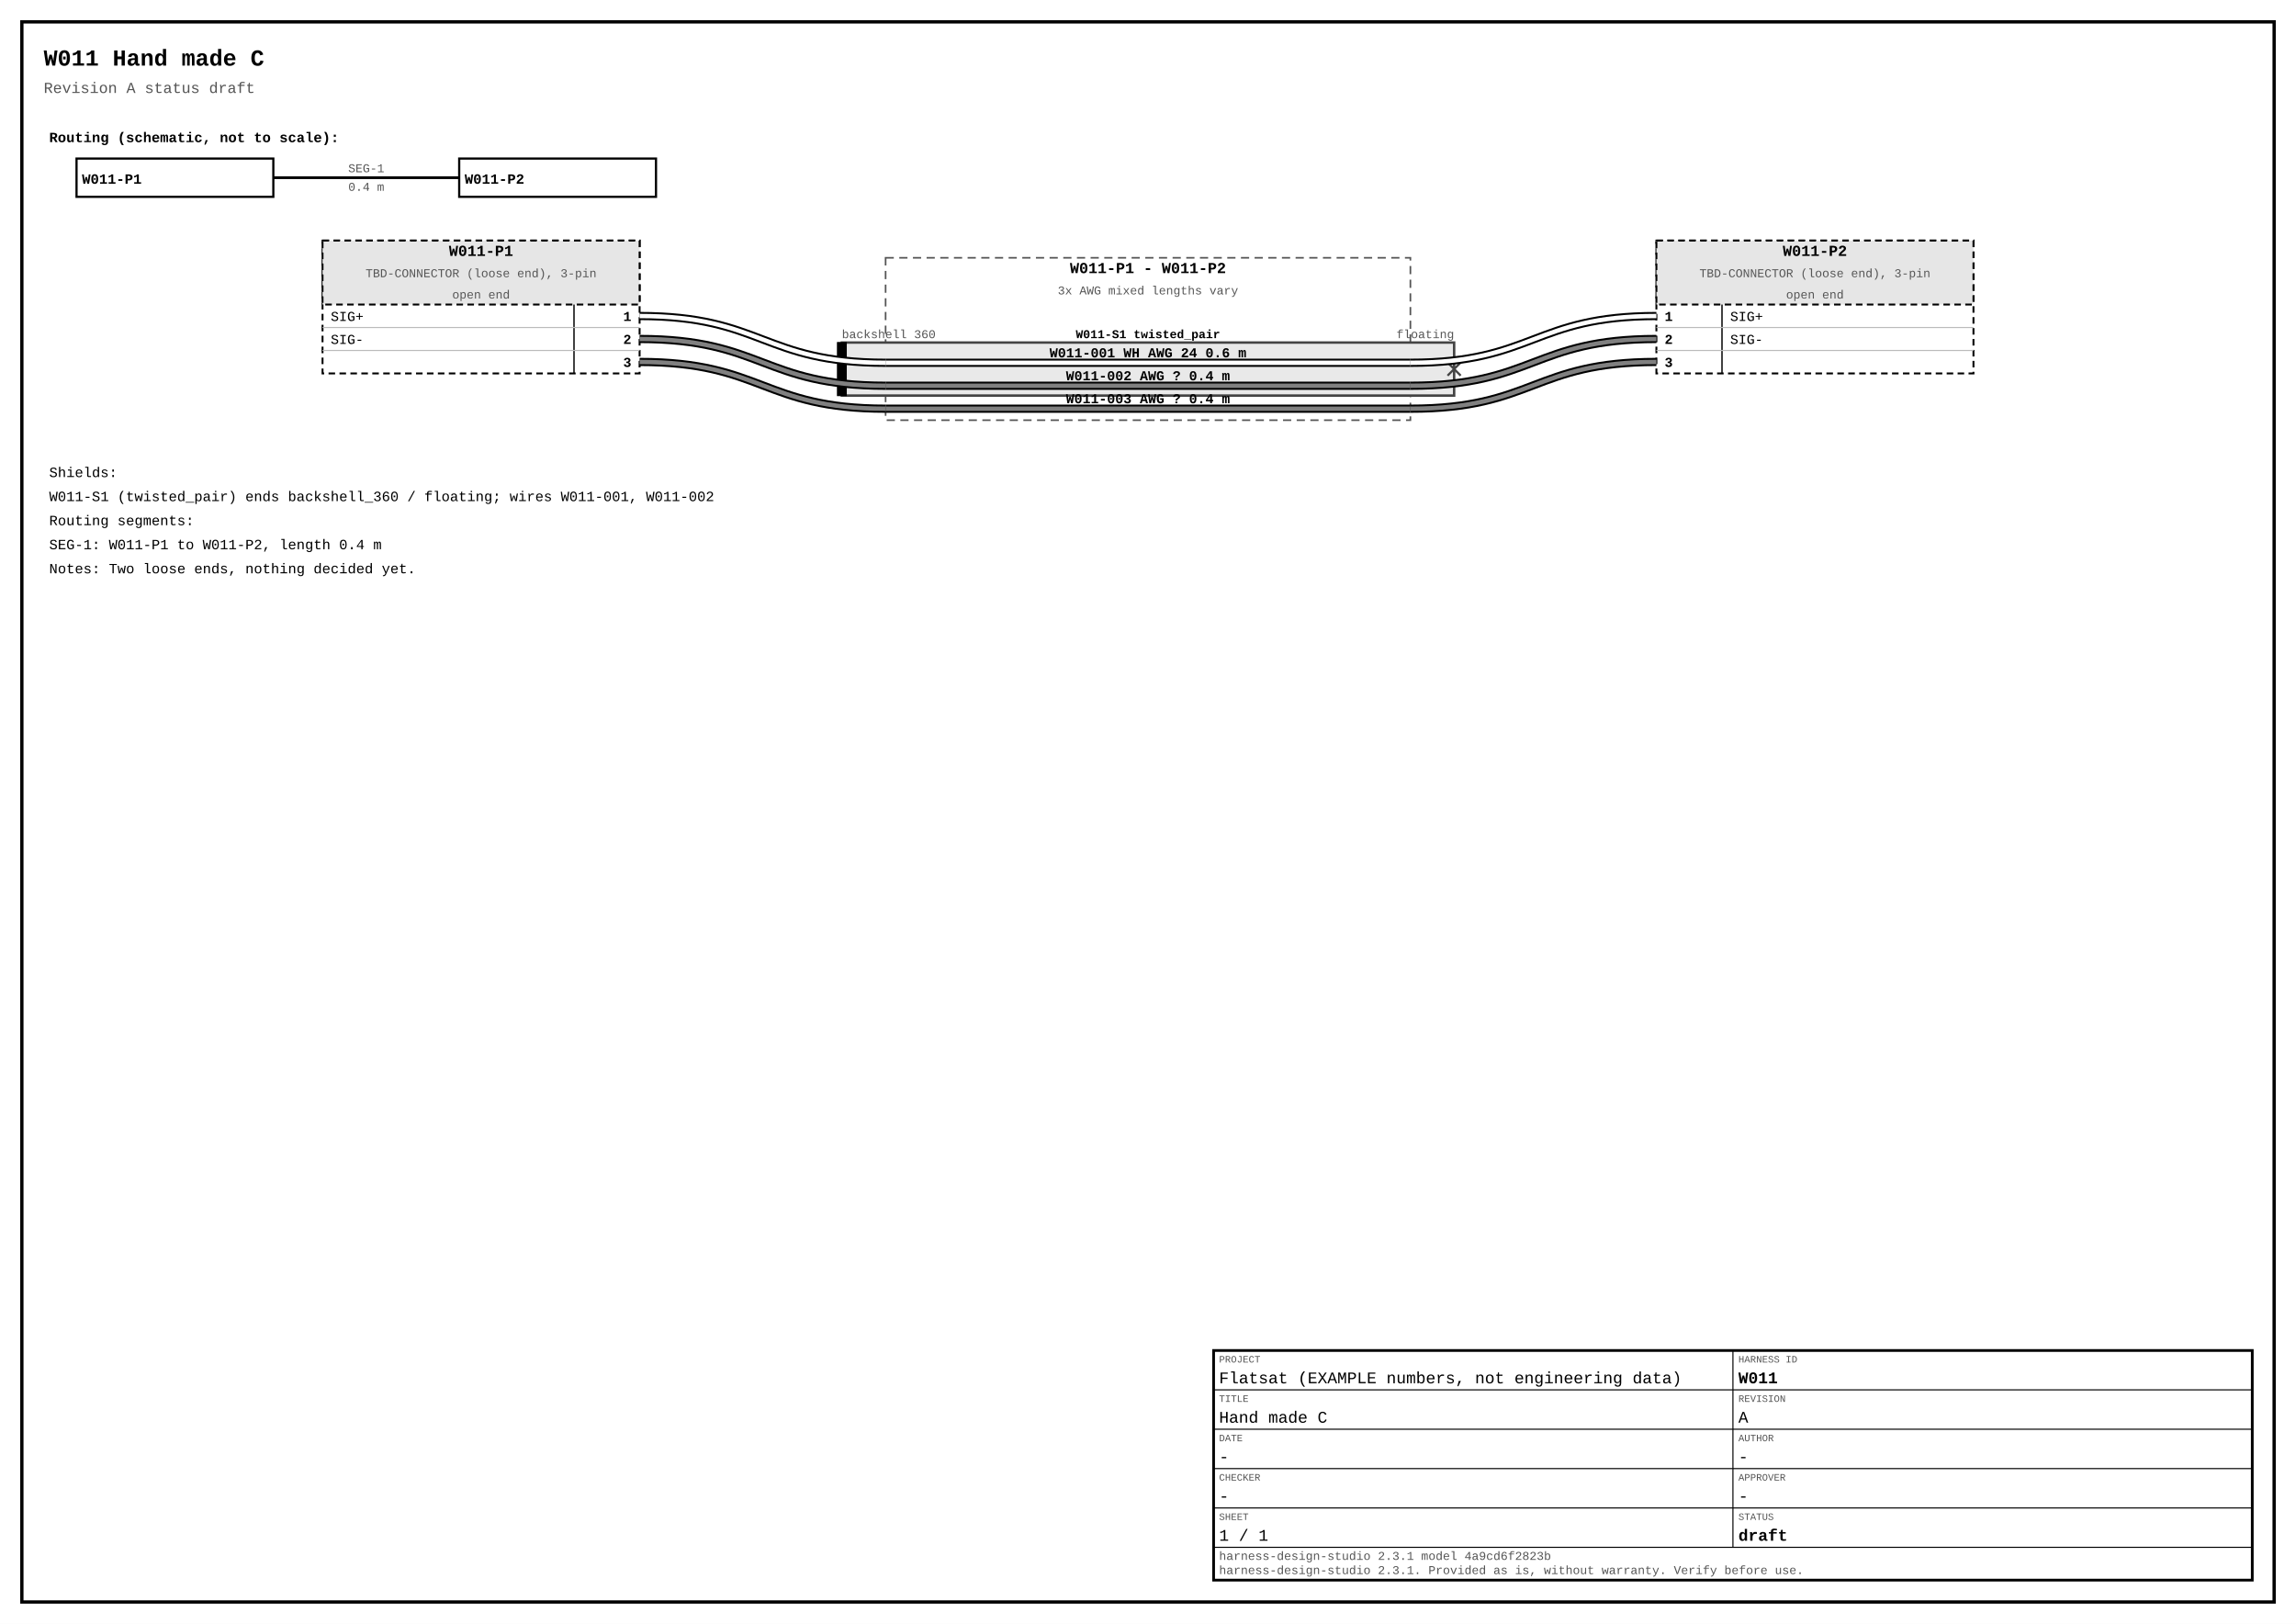
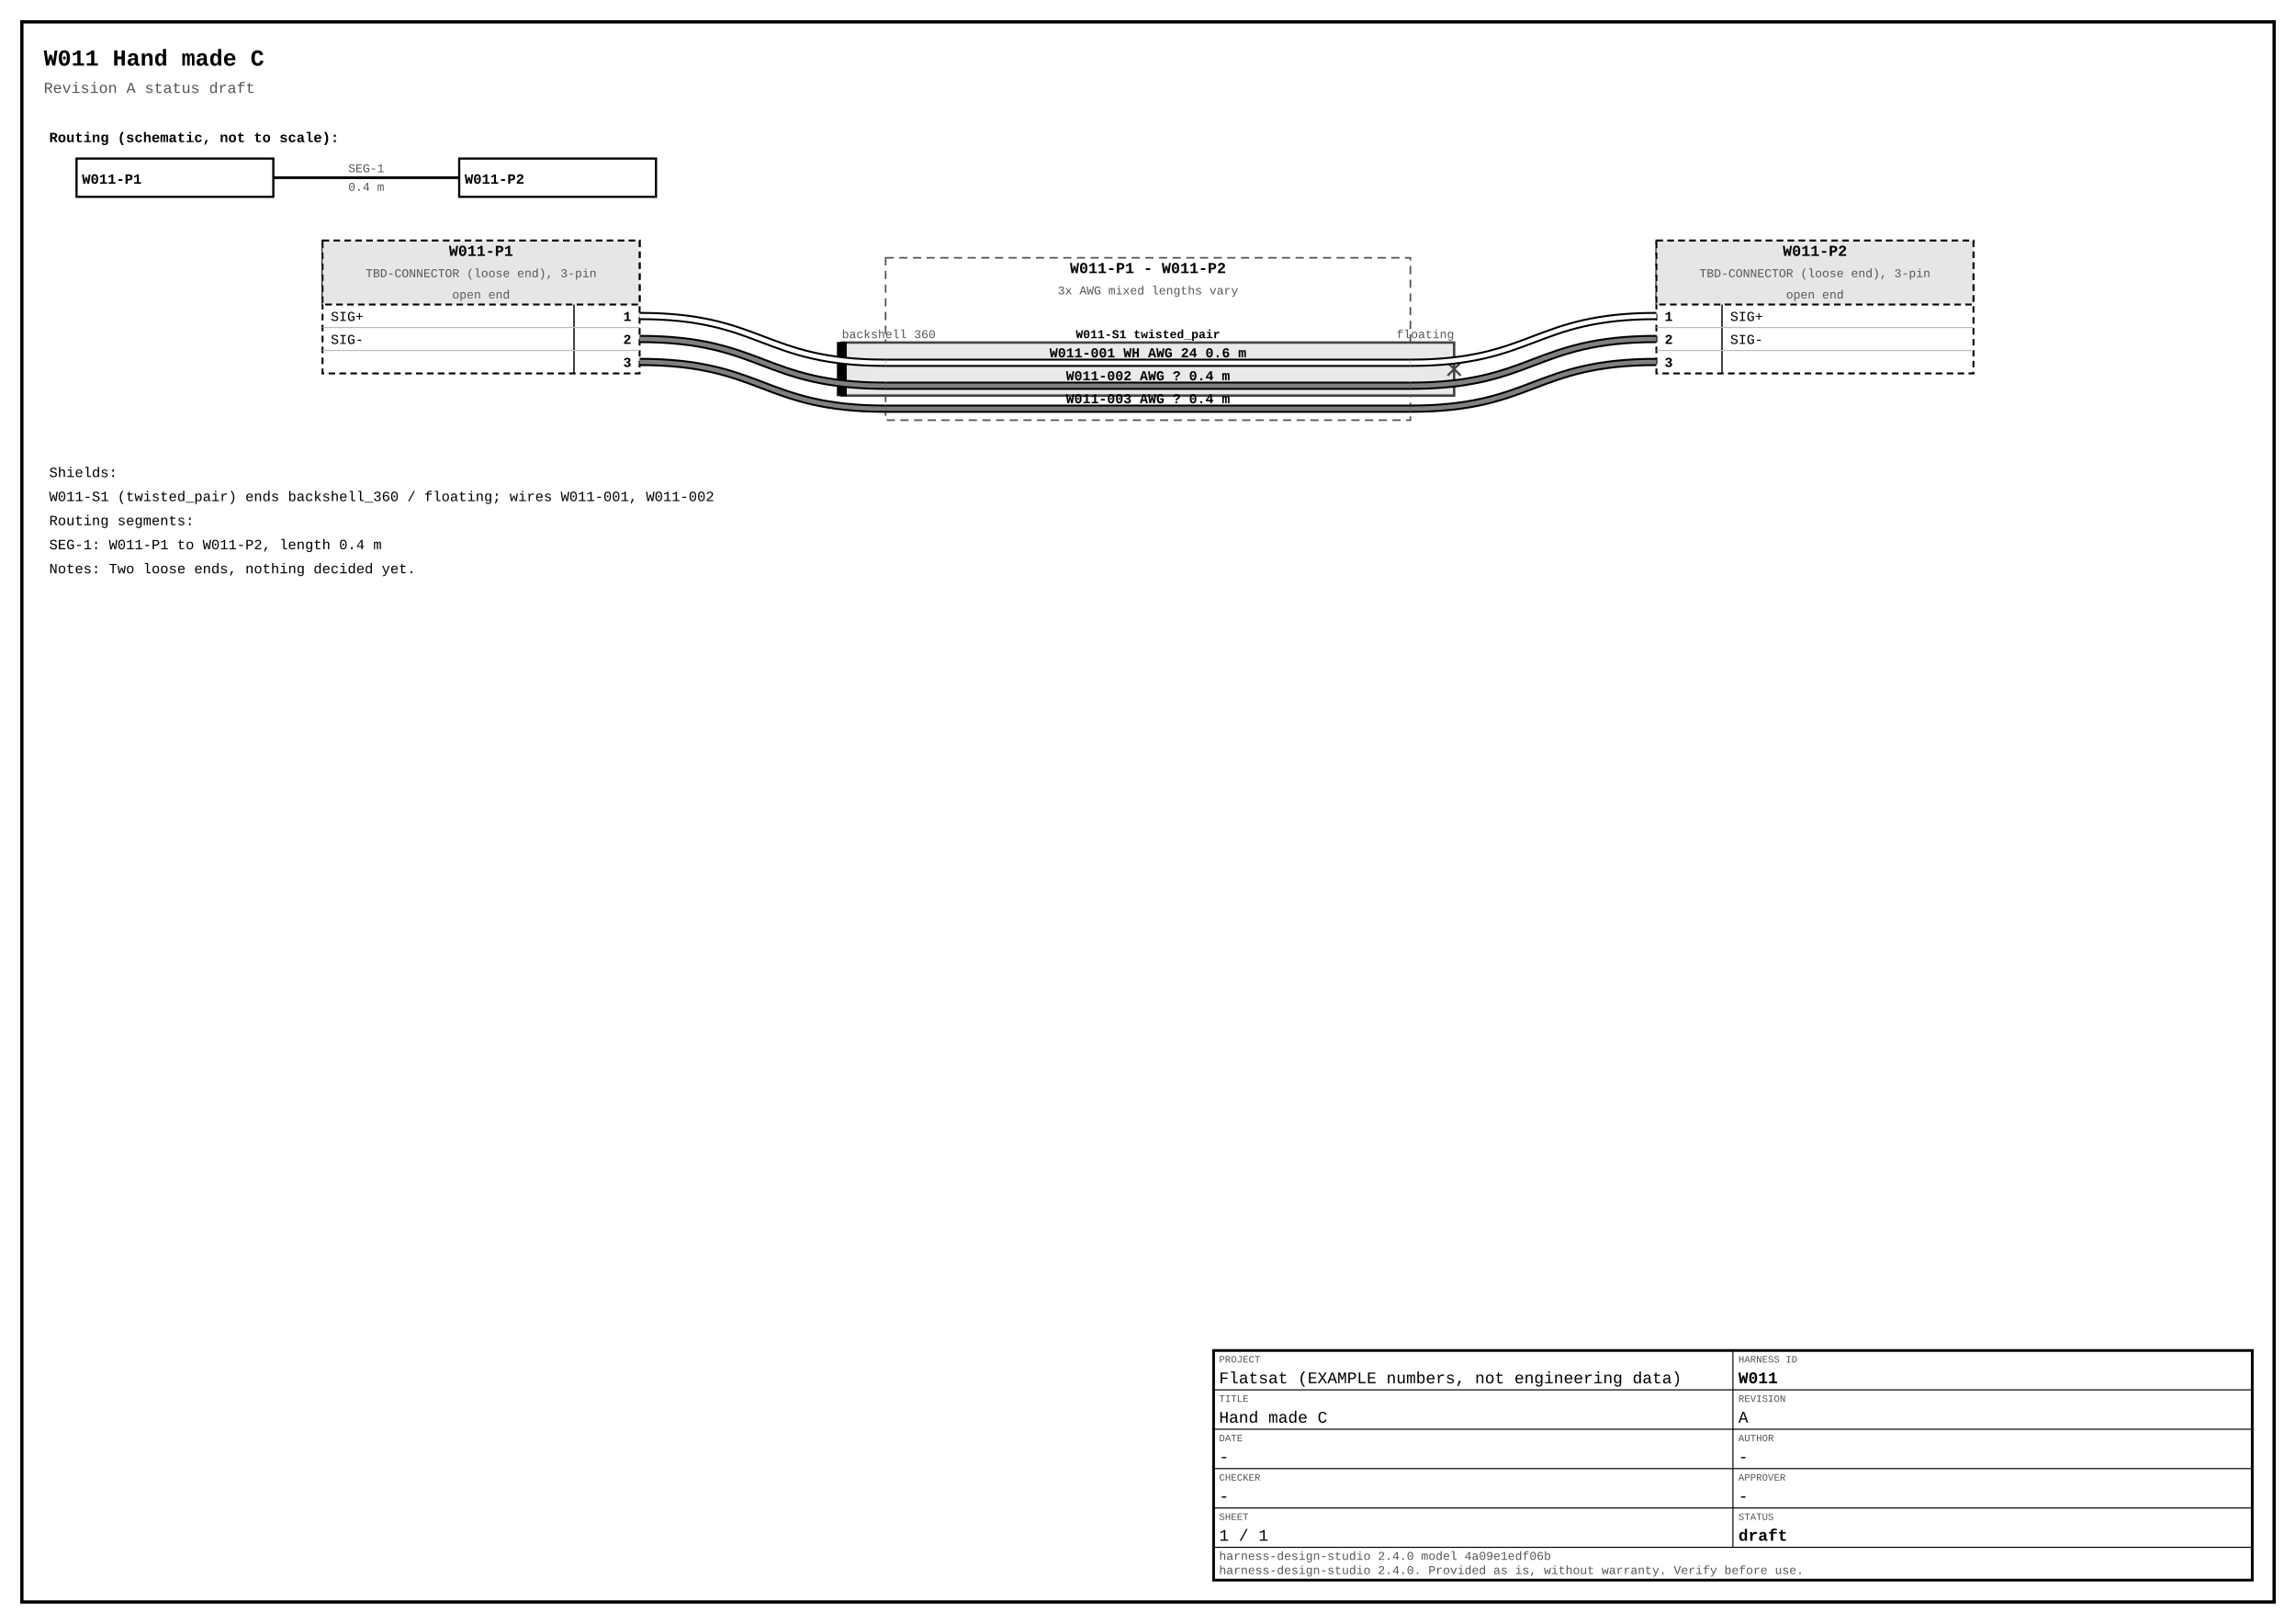
<svg xmlns="http://www.w3.org/2000/svg" width="420mm" height="297mm" viewBox="0 0 420 297" font-family="Courier New, Courier, monospace">
  <rect x="0" y="0" width="420" height="297" fill="#ffffff" />
  <rect x="4" y="4" width="412" height="289" fill="none" stroke="#000000" stroke-width="0.6" />
  <text x="8" y="12" font-size="4.2" font-weight="bold" text-anchor="start" fill="#000000">W011  Hand made C</text>
  <text x="8" y="17" font-size="2.8" text-anchor="start" fill="#555555">Revision A  status draft</text>
  <text x="9" y="26" font-size="2.6" font-weight="bold" text-anchor="start" fill="#000000">Routing (schematic, not to scale):</text>
  <line x1="50" y1="32.5" x2="84" y2="32.5" stroke="#000000" stroke-width="0.5" />
  <text x="67" y="31.5" font-size="2.2" text-anchor="middle" fill="#555555">SEG-1</text>
  <text x="67" y="34.9" font-size="2.2" text-anchor="middle" fill="#555555">0.4 m</text>
  <rect x="14" y="29" width="36" height="7" fill="#ffffff" stroke="#000000" stroke-width="0.4" />
  <text x="15" y="33.6" font-size="2.6" font-weight="bold" text-anchor="start" fill="#000000">W011-P1</text>
  <rect x="84" y="29" width="36" height="7" fill="#ffffff" stroke="#000000" stroke-width="0.4" />
  <text x="85" y="33.6" font-size="2.6" font-weight="bold" text-anchor="start" fill="#000000">W011-P2</text>
  <rect x="59" y="44" width="58" height="24.3" fill="#ffffff" stroke="#000000" stroke-width="0.35" stroke-dasharray="1.2 0.8" />
  <rect x="59" y="44" width="58" height="11.7" fill="#e6e6e6" stroke="#000000" stroke-width="0.35" stroke-dasharray="1.2 0.8" />
  <text x="88" y="46.8" font-size="2.8" font-weight="bold" text-anchor="middle" fill="#000000">W011-P1</text>
  <text x="88" y="50.7" font-size="2.2" text-anchor="middle" fill="#555555" data-ref="part/W011-P1">TBD-CONNECTOR (loose end), 3-pin</text>
  <text x="88" y="54.6" font-size="2.2" text-anchor="middle" fill="#555555" data-ref="end/W011-P1">open end</text>
  <line x1="105" y1="55.7" x2="105" y2="68.3" stroke="#000000" stroke-width="0.25" />
  <line x1="59" y1="59.9" x2="117" y2="59.9" stroke="#bbbbbb" stroke-width="0.2" />
  <text x="60.5" y="58.7" font-size="2.5" text-anchor="start" fill="#000000" data-ref="sig/W011-P1/1">SIG+</text>
  <text x="115.5" y="58.7" font-size="2.5" font-weight="bold" text-anchor="end" fill="#000000" data-ref="pin/W011-P1/1">1</text>
  <line x1="59" y1="64.1" x2="117" y2="64.1" stroke="#bbbbbb" stroke-width="0.2" />
  <text x="60.5" y="62.9" font-size="2.5" text-anchor="start" fill="#000000" data-ref="sig/W011-P1/2">SIG-</text>
  <text x="115.5" y="62.9" font-size="2.5" font-weight="bold" text-anchor="end" fill="#000000" data-ref="pin/W011-P1/2">2</text>
  <text x="60.5" y="67.1" font-size="2.5" text-anchor="start" fill="#000000" data-ref="sig/W011-P1/3" />
  <text x="115.5" y="67.1" font-size="2.5" font-weight="bold" text-anchor="end" fill="#000000" data-ref="pin/W011-P1/3">3</text>
  <rect x="303" y="44" width="58" height="24.3" fill="#ffffff" stroke="#000000" stroke-width="0.35" stroke-dasharray="1.2 0.8" />
  <rect x="303" y="44" width="58" height="11.7" fill="#e6e6e6" stroke="#000000" stroke-width="0.35" stroke-dasharray="1.2 0.8" />
  <text x="332" y="46.8" font-size="2.8" font-weight="bold" text-anchor="middle" fill="#000000">W011-P2</text>
  <text x="332" y="50.7" font-size="2.2" text-anchor="middle" fill="#555555" data-ref="part/W011-P2">TBD-CONNECTOR (loose end), 3-pin</text>
  <text x="332" y="54.6" font-size="2.2" text-anchor="middle" fill="#555555" data-ref="end/W011-P2">open end</text>
  <line x1="315" y1="55.7" x2="315" y2="68.3" stroke="#000000" stroke-width="0.25" />
  <line x1="303" y1="59.9" x2="361" y2="59.9" stroke="#bbbbbb" stroke-width="0.2" />
  <text x="304.5" y="58.7" font-size="2.5" font-weight="bold" text-anchor="start" fill="#000000" data-ref="pin/W011-P2/1">1</text>
  <text x="316.5" y="58.7" font-size="2.5" text-anchor="start" fill="#000000" data-ref="sig/W011-P2/1">SIG+</text>
  <line x1="303" y1="64.1" x2="361" y2="64.1" stroke="#bbbbbb" stroke-width="0.2" />
  <text x="304.5" y="62.9" font-size="2.5" font-weight="bold" text-anchor="start" fill="#000000" data-ref="pin/W011-P2/2">2</text>
  <text x="316.5" y="62.9" font-size="2.5" text-anchor="start" fill="#000000" data-ref="sig/W011-P2/2">SIG-</text>
  <text x="304.5" y="67.1" font-size="2.5" font-weight="bold" text-anchor="start" fill="#000000" data-ref="pin/W011-P2/3">3</text>
  <text x="316.5" y="67.1" font-size="2.5" text-anchor="start" fill="#000000" data-ref="sig/W011-P2/3" />
  <rect x="162" y="47.15" width="96" height="29.7" fill="none" stroke="#555555" stroke-width="0.3" stroke-dasharray="1.5 1" />
  <text x="210" y="49.95" font-size="2.8" font-weight="bold" text-anchor="middle" fill="#000000">W011-P1 - W011-P2</text>
  <text x="210" y="53.85" font-size="2.2" text-anchor="middle" fill="#555555">3x  AWG mixed  lengths vary</text>
  <rect x="154" y="62.65" width="112" height="9.7" fill="#e9e9e9" stroke="#444444" stroke-width="0.45" />
  <text x="210" y="61.85" font-size="2.2" font-weight="bold" text-anchor="middle" fill="#000000">W011-S1  twisted_pair</text>
  <text x="154" y="61.85" font-size="2.2" text-anchor="start" fill="#555555">backshell 360</text>
  <text x="266" y="61.85" font-size="2.2" text-anchor="end" fill="#555555">floating</text>
  <rect x="153.2" y="62.65" width="1.6" height="9.7" fill="#000000" stroke="#000000" stroke-width="0.2" />
  <line x1="264.8" y1="66.3" x2="267.2" y2="68.7" stroke="#444444" stroke-width="0.4" />
  <line x1="264.8" y1="68.7" x2="267.2" y2="66.3" stroke="#444444" stroke-width="0.4" />
  <path d="M 117 57.8 C 139.5 57.8 139.5 66.35 162 66.35" fill="none" stroke="#000000" stroke-width="1.5" />
  <line x1="162" y1="66.35" x2="258" y2="66.35" stroke="#000000" stroke-width="1.5" />
  <path d="M 258 66.35 C 280.5 66.35 280.5 57.8 303 57.8" fill="none" stroke="#000000" stroke-width="1.5" />
  <path d="M 117 57.8 C 139.5 57.8 139.5 66.35 162 66.35" fill="none" stroke="#ffffff" stroke-width="0.8" />
  <line x1="162" y1="66.35" x2="258" y2="66.35" stroke="#ffffff" stroke-width="0.8" />
  <path d="M 258 66.35 C 280.5 66.35 280.5 57.8 303 57.8" fill="none" stroke="#ffffff" stroke-width="0.8" />
  <text x="210" y="65.35" font-size="2.5" font-weight="bold" text-anchor="middle" fill="#000000">W011-001  WH  AWG 24  0.6 m</text>
  <path d="M 117 62 C 139.5 62 139.5 70.55 162 70.55" fill="none" stroke="#000000" stroke-width="1.5" />
  <line x1="162" y1="70.55" x2="258" y2="70.55" stroke="#000000" stroke-width="1.5" />
  <path d="M 258 70.55 C 280.5 70.55 280.5 62 303 62" fill="none" stroke="#000000" stroke-width="1.5" />
  <path d="M 117 62 C 139.5 62 139.5 70.55 162 70.55" fill="none" stroke="#808080" stroke-width="0.8" />
  <line x1="162" y1="70.55" x2="258" y2="70.55" stroke="#808080" stroke-width="0.8" />
  <path d="M 258 70.55 C 280.5 70.55 280.5 62 303 62" fill="none" stroke="#808080" stroke-width="0.8" />
  <text x="210" y="69.55" font-size="2.5" font-weight="bold" text-anchor="middle" fill="#000000">W011-002  AWG ?  0.4 m</text>
  <path d="M 117 66.2 C 139.5 66.2 139.5 74.75 162 74.75" fill="none" stroke="#000000" stroke-width="1.5" />
  <line x1="162" y1="74.75" x2="258" y2="74.75" stroke="#000000" stroke-width="1.5" />
  <path d="M 258 74.75 C 280.5 74.75 280.5 66.2 303 66.2" fill="none" stroke="#000000" stroke-width="1.5" />
  <path d="M 117 66.2 C 139.5 66.2 139.5 74.75 162 74.75" fill="none" stroke="#808080" stroke-width="0.8" />
  <line x1="162" y1="74.75" x2="258" y2="74.75" stroke="#808080" stroke-width="0.8" />
  <path d="M 258 74.75 C 280.5 74.75 280.5 66.2 303 66.2" fill="none" stroke="#808080" stroke-width="0.8" />
  <text x="210" y="73.75" font-size="2.5" font-weight="bold" text-anchor="middle" fill="#000000">W011-003  AWG ?  0.4 m</text>
  <text x="9" y="87.25" font-size="2.6" text-anchor="start" fill="#000000">Shields:</text>
  <text x="9" y="91.65" font-size="2.6" text-anchor="start" fill="#000000">  W011-S1 (twisted_pair) ends backshell_360 / floating; wires W011-001, W011-002</text>
  <text x="9" y="96.05" font-size="2.6" text-anchor="start" fill="#000000">Routing segments:</text>
  <text x="9" y="100.45" font-size="2.6" text-anchor="start" fill="#000000">  SEG-1: W011-P1 to W011-P2, length 0.4 m</text>
  <text x="9" y="104.85" font-size="2.6" text-anchor="start" fill="#000000">Notes: Two loose ends, nothing decided yet.</text>
  <rect x="222" y="247" width="190" height="42" fill="none" stroke="#000000" stroke-width="0.5" />
  <line x1="222" y1="247" x2="317" y2="247" stroke="#000000" stroke-width="0.2" />
  <text x="223" y="249.2" font-size="1.8" text-anchor="start" fill="#555555">PROJECT</text>
  <text x="223" y="253" font-size="3" text-anchor="start" fill="#000000">Flatsat (EXAMPLE numbers, not engineering data)</text>
  <line x1="317" y1="247" x2="412" y2="247" stroke="#000000" stroke-width="0.2" />
  <text x="318" y="249.2" font-size="1.8" text-anchor="start" fill="#555555">HARNESS ID</text>
  <text x="318" y="253" font-size="3" font-weight="bold" text-anchor="start" fill="#000000">W011</text>
  <line x1="222" y1="254.2" x2="317" y2="254.2" stroke="#000000" stroke-width="0.2" />
  <text x="223" y="256.4" font-size="1.8" text-anchor="start" fill="#555555">TITLE</text>
  <text x="223" y="260.2" font-size="3" text-anchor="start" fill="#000000">Hand made C</text>
  <line x1="317" y1="254.2" x2="412" y2="254.2" stroke="#000000" stroke-width="0.2" />
  <text x="318" y="256.4" font-size="1.8" text-anchor="start" fill="#555555">REVISION</text>
  <text x="318" y="260.2" font-size="3" text-anchor="start" fill="#000000">A</text>
  <line x1="222" y1="261.4" x2="317" y2="261.4" stroke="#000000" stroke-width="0.2" />
  <text x="223" y="263.6" font-size="1.8" text-anchor="start" fill="#555555">DATE</text>
  <text x="223" y="267.4" font-size="3" text-anchor="start" fill="#000000">-</text>
  <line x1="317" y1="261.4" x2="412" y2="261.4" stroke="#000000" stroke-width="0.2" />
  <text x="318" y="263.6" font-size="1.8" text-anchor="start" fill="#555555">AUTHOR</text>
  <text x="318" y="267.4" font-size="3" text-anchor="start" fill="#000000">-</text>
  <line x1="222" y1="268.6" x2="317" y2="268.6" stroke="#000000" stroke-width="0.2" />
  <text x="223" y="270.8" font-size="1.8" text-anchor="start" fill="#555555">CHECKER</text>
  <text x="223" y="274.6" font-size="3" text-anchor="start" fill="#000000">-</text>
  <line x1="317" y1="268.6" x2="412" y2="268.6" stroke="#000000" stroke-width="0.2" />
  <text x="318" y="270.8" font-size="1.8" text-anchor="start" fill="#555555">APPROVER</text>
  <text x="318" y="274.6" font-size="3" text-anchor="start" fill="#000000">-</text>
  <line x1="222" y1="275.8" x2="317" y2="275.8" stroke="#000000" stroke-width="0.2" />
  <text x="223" y="278" font-size="1.8" text-anchor="start" fill="#555555">SHEET</text>
  <text x="223" y="281.8" font-size="3" text-anchor="start" fill="#000000">1 / 1</text>
  <line x1="317" y1="275.8" x2="412" y2="275.8" stroke="#000000" stroke-width="0.2" />
  <text x="318" y="278" font-size="1.8" text-anchor="start" fill="#555555">STATUS</text>
  <text x="318" y="281.8" font-size="3" font-weight="bold" text-anchor="start" fill="#000000">draft</text>
  <line x1="317" y1="247" x2="317" y2="283" stroke="#000000" stroke-width="0.2" />
  <line x1="222" y1="283" x2="412" y2="283" stroke="#000000" stroke-width="0.2" />
-   <text x="223" y="285.3" font-size="2.2" text-anchor="start" fill="#555555">harness-design-studio 2.3.1 model 4a9cd6f2823b</text>
-   <text x="223" y="287.9" font-size="2.2" text-anchor="start" fill="#555555">harness-design-studio 2.3.1. Provided as is, without warranty. Verify before use.</text>
+   <text x="223" y="285.3" font-size="2.2" text-anchor="start" fill="#555555">harness-design-studio 2.4.0 model 4a09e1edf06b</text>
+   <text x="223" y="287.9" font-size="2.2" text-anchor="start" fill="#555555">harness-design-studio 2.4.0. Provided as is, without warranty. Verify before use.</text>
</svg>
